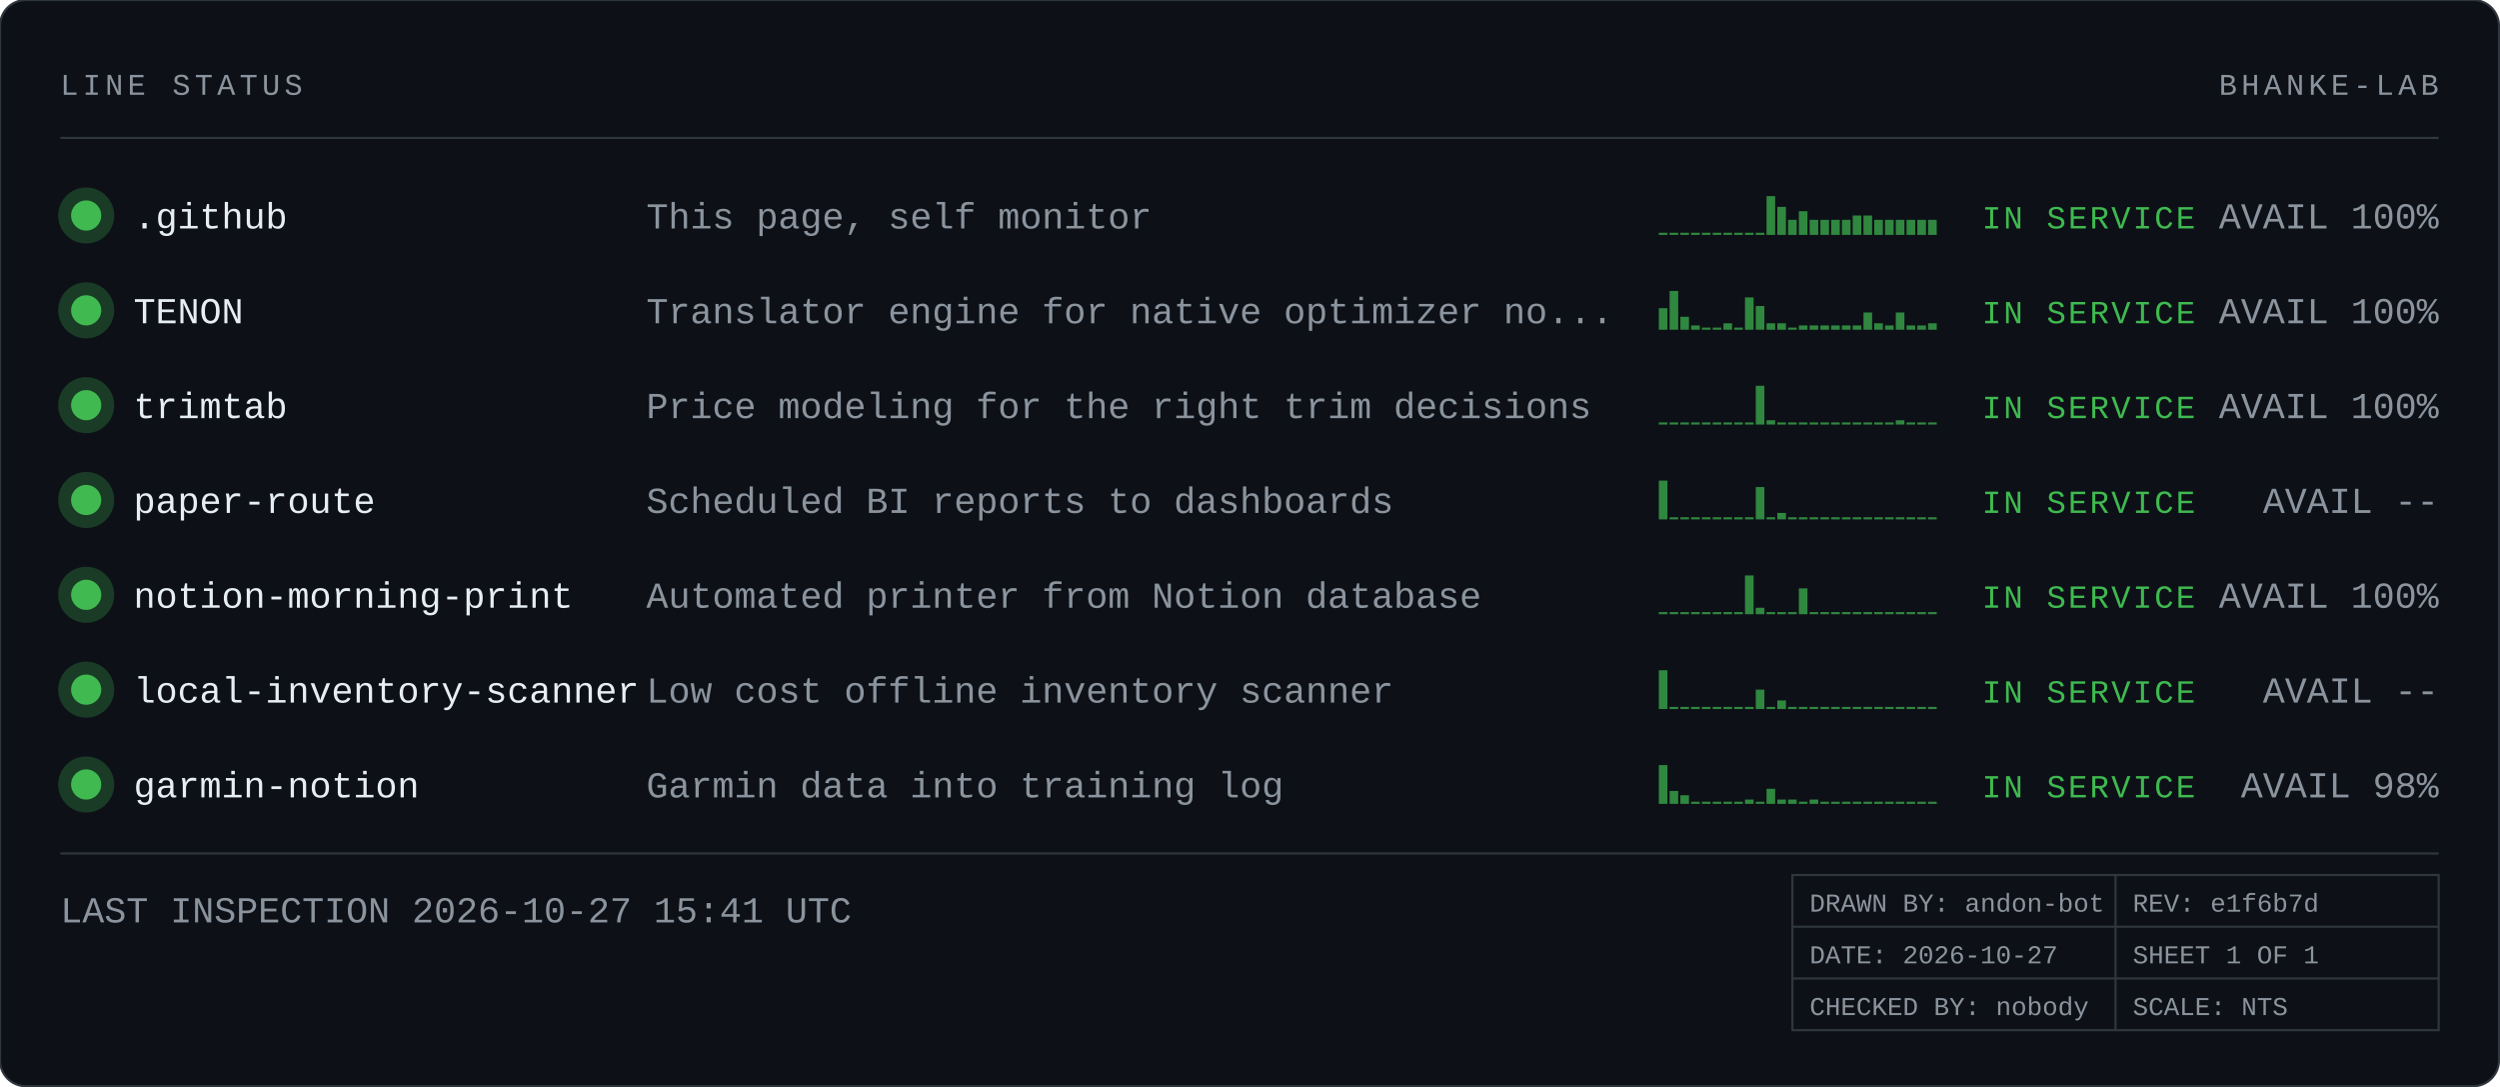
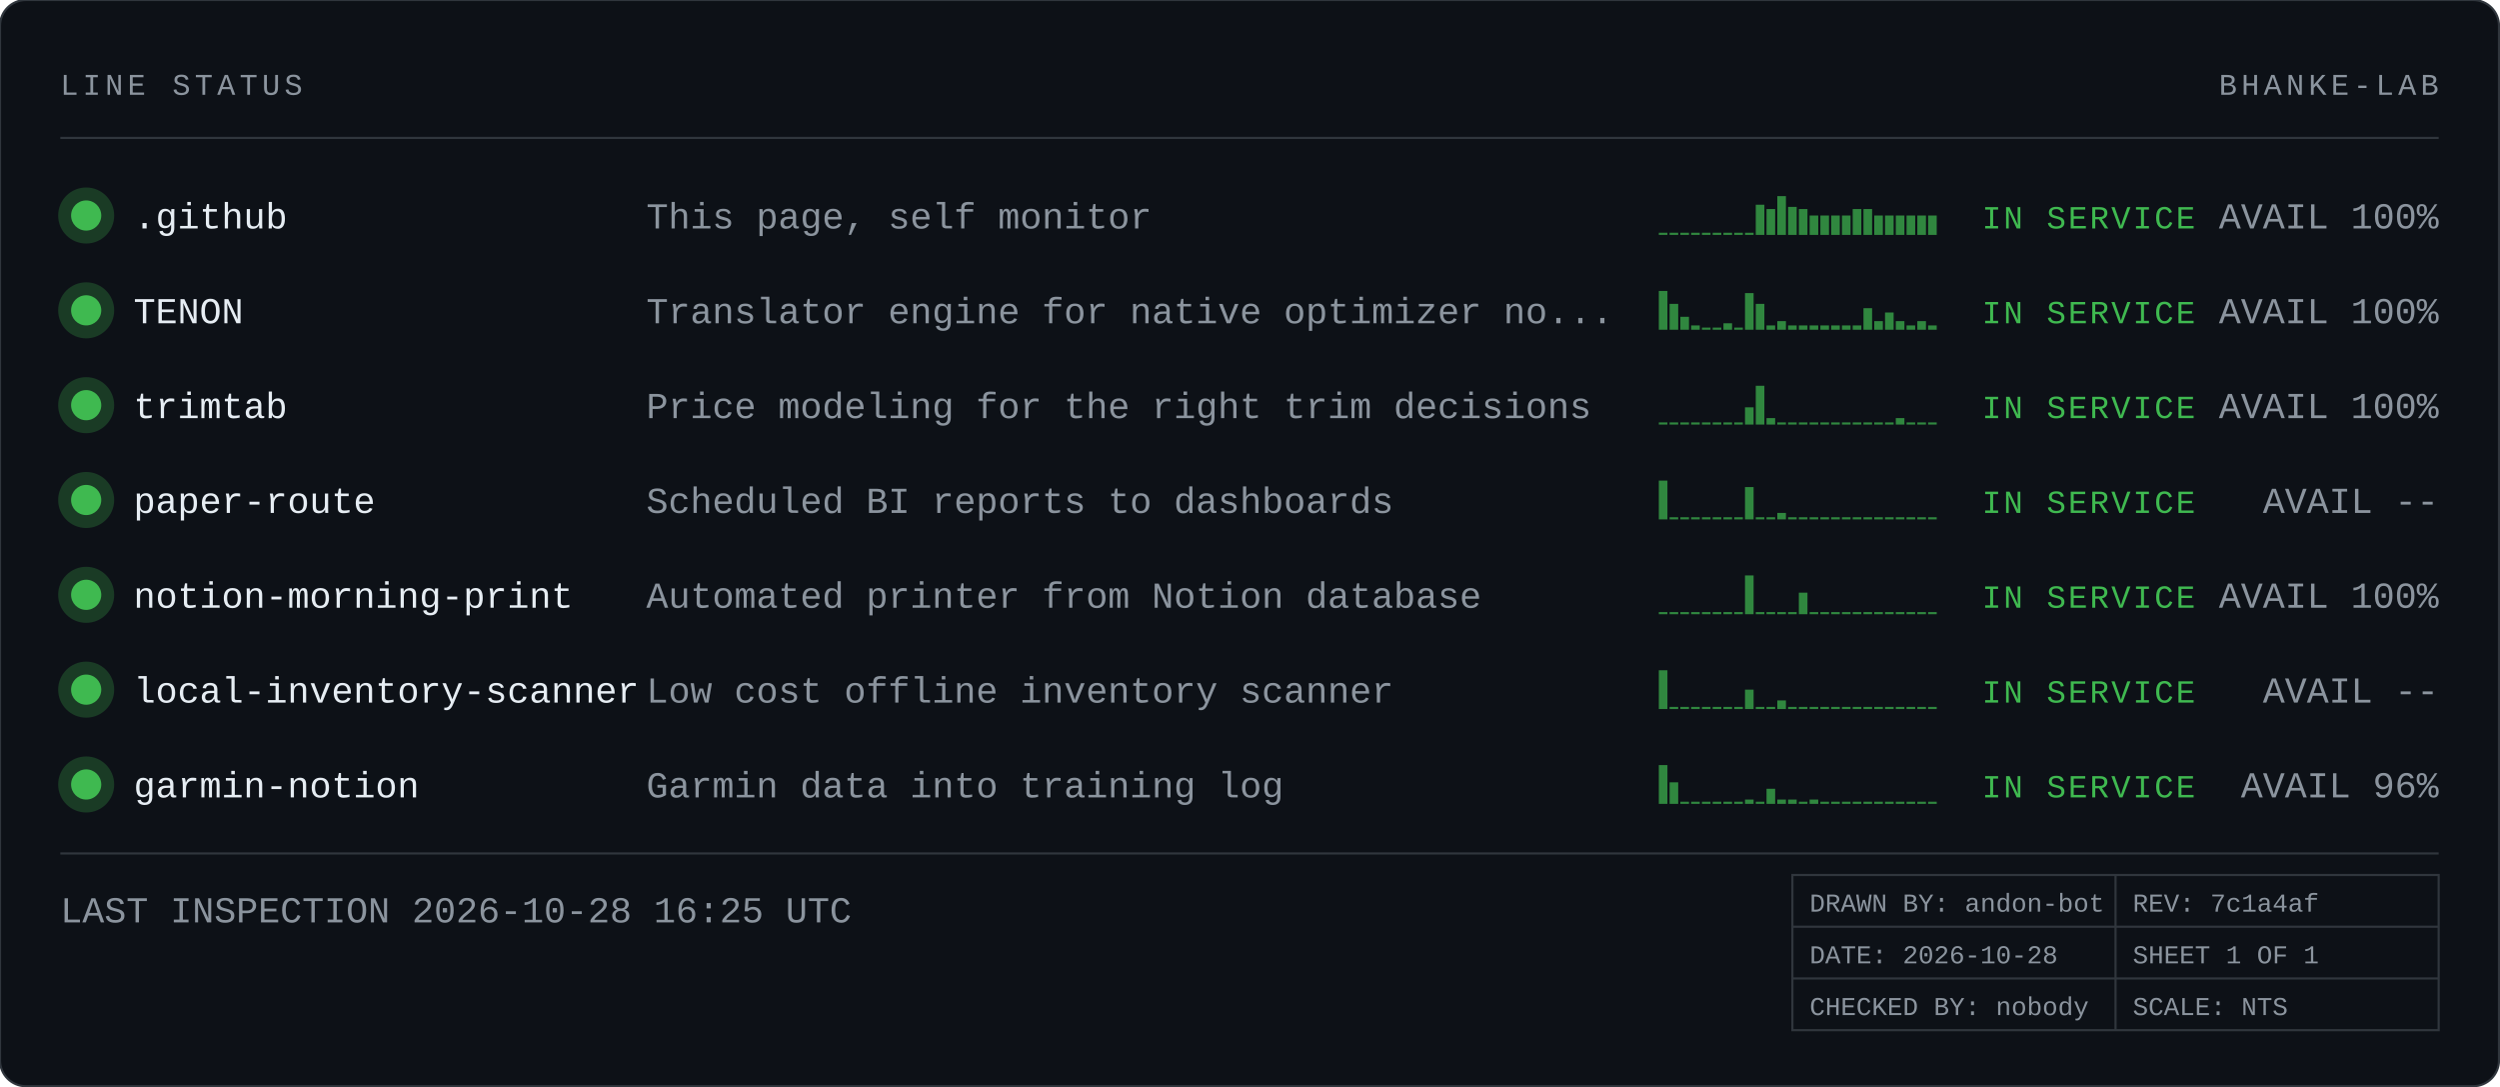
<svg xmlns="http://www.w3.org/2000/svg" width="1160" height="504" viewBox="0 0 1160 504" role="img" aria-label="Andon board">
  <style>
text { font-family: Consolas, 'Courier New', monospace; font-size: 17px; }
.hd { fill: #8b949e; font-size: 14px; letter-spacing: 2px; }
.name { fill: #e6edf3; }
.dim { fill: #8b949e; }
.st { font-size: 15px; letter-spacing: 1px; }
.tb { fill: #8b949e; font-size: 12px; }
</style>
  <rect x="0" y="0" width="1160" height="504" rx="12" fill="#0d1117" stroke="#30363d" />
  <text x="28" y="44" class="hd">LINE STATUS</text>
  <text x="1132" y="44" class="hd" text-anchor="end">BHANKE-LAB</text>
  <line x1="28" y1="64" x2="1132" y2="64" stroke="#30363d" />
  <circle cx="40" cy="100" r="13" fill="#3fb950" opacity="0.25" />
  <circle cx="40" cy="100" r="7" fill="#3fb950" />
  <text x="62" y="106" class="name">.github</text>
  <text x="300" y="106" class="dim">This page, self monitor</text>
  <rect x="770" y="108" width="4" height="1" fill="#3fb950" opacity="0.7" />
  <rect x="775" y="108" width="4" height="1" fill="#3fb950" opacity="0.7" />
  <rect x="780" y="108" width="4" height="1" fill="#3fb950" opacity="0.7" />
  <rect x="785" y="108" width="4" height="1" fill="#3fb950" opacity="0.7" />
  <rect x="790" y="108" width="4" height="1" fill="#3fb950" opacity="0.7" />
  <rect x="795" y="108" width="4" height="1" fill="#3fb950" opacity="0.7" />
  <rect x="800" y="108" width="4" height="1" fill="#3fb950" opacity="0.7" />
  <rect x="805" y="108" width="4" height="1" fill="#3fb950" opacity="0.7" />
  <rect x="810" y="108" width="4" height="1" fill="#3fb950" opacity="0.7" />
-   <rect x="815" y="108" width="4" height="1" fill="#3fb950" opacity="0.7" />
-   <rect x="820" y="91" width="4" height="18" fill="#3fb950" opacity="0.7" />
-   <rect x="825" y="96" width="4" height="13" fill="#3fb950" opacity="0.7" />
-   <rect x="830" y="102" width="4" height="7" fill="#3fb950" opacity="0.7" />
-   <rect x="835" y="98" width="4" height="11" fill="#3fb950" opacity="0.7" />
-   <rect x="840" y="102" width="4" height="7" fill="#3fb950" opacity="0.7" />
-   <rect x="845" y="102" width="4" height="7" fill="#3fb950" opacity="0.7" />
-   <rect x="850" y="102" width="4" height="7" fill="#3fb950" opacity="0.7" />
-   <rect x="855" y="102" width="4" height="7" fill="#3fb950" opacity="0.7" />
-   <rect x="860" y="100" width="4" height="9" fill="#3fb950" opacity="0.7" />
-   <rect x="865" y="100" width="4" height="9" fill="#3fb950" opacity="0.7" />
-   <rect x="870" y="102" width="4" height="7" fill="#3fb950" opacity="0.7" />
-   <rect x="875" y="102" width="4" height="7" fill="#3fb950" opacity="0.7" />
-   <rect x="880" y="102" width="4" height="7" fill="#3fb950" opacity="0.7" />
-   <rect x="885" y="102" width="4" height="7" fill="#3fb950" opacity="0.7" />
-   <rect x="890" y="102" width="4" height="7" fill="#3fb950" opacity="0.7" />
-   <rect x="895" y="102" width="4" height="7" fill="#3fb950" opacity="0.7" />
+   <rect x="815" y="95" width="4" height="14" fill="#3fb950" opacity="0.7" />
+   <rect x="820" y="97" width="4" height="12" fill="#3fb950" opacity="0.7" />
+   <rect x="825" y="91" width="4" height="18" fill="#3fb950" opacity="0.7" />
+   <rect x="830" y="96" width="4" height="13" fill="#3fb950" opacity="0.7" />
+   <rect x="835" y="97" width="4" height="12" fill="#3fb950" opacity="0.7" />
+   <rect x="840" y="100" width="4" height="9" fill="#3fb950" opacity="0.7" />
+   <rect x="845" y="100" width="4" height="9" fill="#3fb950" opacity="0.7" />
+   <rect x="850" y="100" width="4" height="9" fill="#3fb950" opacity="0.7" />
+   <rect x="855" y="100" width="4" height="9" fill="#3fb950" opacity="0.7" />
+   <rect x="860" y="97" width="4" height="12" fill="#3fb950" opacity="0.7" />
+   <rect x="865" y="97" width="4" height="12" fill="#3fb950" opacity="0.7" />
+   <rect x="870" y="100" width="4" height="9" fill="#3fb950" opacity="0.7" />
+   <rect x="875" y="100" width="4" height="9" fill="#3fb950" opacity="0.7" />
+   <rect x="880" y="100" width="4" height="9" fill="#3fb950" opacity="0.7" />
+   <rect x="885" y="100" width="4" height="9" fill="#3fb950" opacity="0.7" />
+   <rect x="890" y="100" width="4" height="9" fill="#3fb950" opacity="0.7" />
+   <rect x="895" y="100" width="4" height="9" fill="#3fb950" opacity="0.7" />
  <text x="920" y="106" class="st" fill="#3fb950">IN SERVICE</text>
  <text x="1132" y="106" class="dim" text-anchor="end">AVAIL 100%</text>
  <circle cx="40" cy="144" r="13" fill="#3fb950" opacity="0.25" />
  <circle cx="40" cy="144" r="7" fill="#3fb950" />
  <text x="62" y="150" class="name">TENON</text>
  <text x="300" y="150" class="dim">Translator engine for native optimizer no...</text>
-   <rect x="770" y="143" width="4" height="10" fill="#3fb950" opacity="0.7" />
-   <rect x="775" y="135" width="4" height="18" fill="#3fb950" opacity="0.7" />
+   <rect x="770" y="135" width="4" height="18" fill="#3fb950" opacity="0.7" />
+   <rect x="775" y="141" width="4" height="12" fill="#3fb950" opacity="0.7" />
  <rect x="780" y="147" width="4" height="6" fill="#3fb950" opacity="0.7" />
  <rect x="785" y="151" width="4" height="2" fill="#3fb950" opacity="0.7" />
  <rect x="790" y="152" width="4" height="1" fill="#3fb950" opacity="0.7" />
  <rect x="795" y="152" width="4" height="1" fill="#3fb950" opacity="0.7" />
  <rect x="800" y="150" width="4" height="3" fill="#3fb950" opacity="0.7" />
  <rect x="805" y="152" width="4" height="1" fill="#3fb950" opacity="0.7" />
-   <rect x="810" y="138" width="4" height="15" fill="#3fb950" opacity="0.7" />
-   <rect x="815" y="142" width="4" height="11" fill="#3fb950" opacity="0.7" />
-   <rect x="820" y="150" width="4" height="3" fill="#3fb950" opacity="0.7" />
-   <rect x="825" y="150" width="4" height="3" fill="#3fb950" opacity="0.7" />
-   <rect x="830" y="152" width="4" height="1" fill="#3fb950" opacity="0.7" />
+   <rect x="810" y="136" width="4" height="17" fill="#3fb950" opacity="0.7" />
+   <rect x="815" y="141" width="4" height="12" fill="#3fb950" opacity="0.7" />
+   <rect x="820" y="151" width="4" height="2" fill="#3fb950" opacity="0.7" />
+   <rect x="825" y="149" width="4" height="4" fill="#3fb950" opacity="0.7" />
+   <rect x="830" y="151" width="4" height="2" fill="#3fb950" opacity="0.7" />
  <rect x="835" y="151" width="4" height="2" fill="#3fb950" opacity="0.7" />
  <rect x="840" y="151" width="4" height="2" fill="#3fb950" opacity="0.7" />
  <rect x="845" y="151" width="4" height="2" fill="#3fb950" opacity="0.7" />
  <rect x="850" y="151" width="4" height="2" fill="#3fb950" opacity="0.7" />
  <rect x="855" y="151" width="4" height="2" fill="#3fb950" opacity="0.7" />
  <rect x="860" y="151" width="4" height="2" fill="#3fb950" opacity="0.7" />
-   <rect x="865" y="145" width="4" height="8" fill="#3fb950" opacity="0.7" />
-   <rect x="870" y="150" width="4" height="3" fill="#3fb950" opacity="0.7" />
-   <rect x="875" y="151" width="4" height="2" fill="#3fb950" opacity="0.7" />
-   <rect x="880" y="145" width="4" height="8" fill="#3fb950" opacity="0.7" />
+   <rect x="865" y="143" width="4" height="10" fill="#3fb950" opacity="0.7" />
+   <rect x="870" y="149" width="4" height="4" fill="#3fb950" opacity="0.7" />
+   <rect x="875" y="145" width="4" height="8" fill="#3fb950" opacity="0.7" />
+   <rect x="880" y="149" width="4" height="4" fill="#3fb950" opacity="0.7" />
  <rect x="885" y="151" width="4" height="2" fill="#3fb950" opacity="0.7" />
-   <rect x="890" y="151" width="4" height="2" fill="#3fb950" opacity="0.7" />
-   <rect x="895" y="150" width="4" height="3" fill="#3fb950" opacity="0.7" />
+   <rect x="890" y="149" width="4" height="4" fill="#3fb950" opacity="0.7" />
+   <rect x="895" y="151" width="4" height="2" fill="#3fb950" opacity="0.7" />
  <text x="920" y="150" class="st" fill="#3fb950">IN SERVICE</text>
  <text x="1132" y="150" class="dim" text-anchor="end">AVAIL 100%</text>
  <circle cx="40" cy="188" r="13" fill="#3fb950" opacity="0.25" />
  <circle cx="40" cy="188" r="7" fill="#3fb950" />
  <text x="62" y="194" class="name">trimtab</text>
  <text x="300" y="194" class="dim">Price modeling for the right trim decisions</text>
  <rect x="770" y="196" width="4" height="1" fill="#3fb950" opacity="0.7" />
  <rect x="775" y="196" width="4" height="1" fill="#3fb950" opacity="0.7" />
  <rect x="780" y="196" width="4" height="1" fill="#3fb950" opacity="0.7" />
  <rect x="785" y="196" width="4" height="1" fill="#3fb950" opacity="0.7" />
  <rect x="790" y="196" width="4" height="1" fill="#3fb950" opacity="0.7" />
  <rect x="795" y="196" width="4" height="1" fill="#3fb950" opacity="0.7" />
  <rect x="800" y="196" width="4" height="1" fill="#3fb950" opacity="0.7" />
  <rect x="805" y="196" width="4" height="1" fill="#3fb950" opacity="0.7" />
-   <rect x="810" y="196" width="4" height="1" fill="#3fb950" opacity="0.7" />
+   <rect x="810" y="189" width="4" height="8" fill="#3fb950" opacity="0.7" />
  <rect x="815" y="179" width="4" height="18" fill="#3fb950" opacity="0.7" />
-   <rect x="820" y="195" width="4" height="2" fill="#3fb950" opacity="0.7" />
+   <rect x="820" y="194" width="4" height="3" fill="#3fb950" opacity="0.7" />
  <rect x="825" y="196" width="4" height="1" fill="#3fb950" opacity="0.7" />
  <rect x="830" y="196" width="4" height="1" fill="#3fb950" opacity="0.7" />
  <rect x="835" y="196" width="4" height="1" fill="#3fb950" opacity="0.7" />
  <rect x="840" y="196" width="4" height="1" fill="#3fb950" opacity="0.7" />
  <rect x="845" y="196" width="4" height="1" fill="#3fb950" opacity="0.7" />
  <rect x="850" y="196" width="4" height="1" fill="#3fb950" opacity="0.7" />
  <rect x="855" y="196" width="4" height="1" fill="#3fb950" opacity="0.7" />
  <rect x="860" y="196" width="4" height="1" fill="#3fb950" opacity="0.7" />
  <rect x="865" y="196" width="4" height="1" fill="#3fb950" opacity="0.7" />
  <rect x="870" y="196" width="4" height="1" fill="#3fb950" opacity="0.7" />
  <rect x="875" y="196" width="4" height="1" fill="#3fb950" opacity="0.7" />
-   <rect x="880" y="195" width="4" height="2" fill="#3fb950" opacity="0.7" />
+   <rect x="880" y="194" width="4" height="3" fill="#3fb950" opacity="0.7" />
  <rect x="885" y="196" width="4" height="1" fill="#3fb950" opacity="0.7" />
  <rect x="890" y="196" width="4" height="1" fill="#3fb950" opacity="0.7" />
  <rect x="895" y="196" width="4" height="1" fill="#3fb950" opacity="0.7" />
  <text x="920" y="194" class="st" fill="#3fb950">IN SERVICE</text>
  <text x="1132" y="194" class="dim" text-anchor="end">AVAIL 100%</text>
  <circle cx="40" cy="232" r="13" fill="#3fb950" opacity="0.25" />
  <circle cx="40" cy="232" r="7" fill="#3fb950" />
  <text x="62" y="238" class="name">paper-route</text>
  <text x="300" y="238" class="dim">Scheduled BI reports to dashboards</text>
  <rect x="770" y="223" width="4" height="18" fill="#3fb950" opacity="0.7" />
  <rect x="775" y="240" width="4" height="1" fill="#3fb950" opacity="0.7" />
  <rect x="780" y="240" width="4" height="1" fill="#3fb950" opacity="0.7" />
  <rect x="785" y="240" width="4" height="1" fill="#3fb950" opacity="0.7" />
  <rect x="790" y="240" width="4" height="1" fill="#3fb950" opacity="0.7" />
  <rect x="795" y="240" width="4" height="1" fill="#3fb950" opacity="0.7" />
  <rect x="800" y="240" width="4" height="1" fill="#3fb950" opacity="0.7" />
  <rect x="805" y="240" width="4" height="1" fill="#3fb950" opacity="0.7" />
-   <rect x="810" y="240" width="4" height="1" fill="#3fb950" opacity="0.7" />
-   <rect x="815" y="226" width="4" height="15" fill="#3fb950" opacity="0.7" />
+   <rect x="810" y="226" width="4" height="15" fill="#3fb950" opacity="0.7" />
+   <rect x="815" y="240" width="4" height="1" fill="#3fb950" opacity="0.7" />
  <rect x="820" y="240" width="4" height="1" fill="#3fb950" opacity="0.7" />
  <rect x="825" y="238" width="4" height="3" fill="#3fb950" opacity="0.7" />
  <rect x="830" y="240" width="4" height="1" fill="#3fb950" opacity="0.7" />
  <rect x="835" y="240" width="4" height="1" fill="#3fb950" opacity="0.7" />
  <rect x="840" y="240" width="4" height="1" fill="#3fb950" opacity="0.7" />
  <rect x="845" y="240" width="4" height="1" fill="#3fb950" opacity="0.7" />
  <rect x="850" y="240" width="4" height="1" fill="#3fb950" opacity="0.7" />
  <rect x="855" y="240" width="4" height="1" fill="#3fb950" opacity="0.7" />
  <rect x="860" y="240" width="4" height="1" fill="#3fb950" opacity="0.7" />
  <rect x="865" y="240" width="4" height="1" fill="#3fb950" opacity="0.7" />
  <rect x="870" y="240" width="4" height="1" fill="#3fb950" opacity="0.7" />
  <rect x="875" y="240" width="4" height="1" fill="#3fb950" opacity="0.7" />
  <rect x="880" y="240" width="4" height="1" fill="#3fb950" opacity="0.7" />
  <rect x="885" y="240" width="4" height="1" fill="#3fb950" opacity="0.7" />
  <rect x="890" y="240" width="4" height="1" fill="#3fb950" opacity="0.7" />
  <rect x="895" y="240" width="4" height="1" fill="#3fb950" opacity="0.7" />
  <text x="920" y="238" class="st" fill="#3fb950">IN SERVICE</text>
  <text x="1132" y="238" class="dim" text-anchor="end">AVAIL --</text>
  <circle cx="40" cy="276" r="13" fill="#3fb950" opacity="0.25" />
  <circle cx="40" cy="276" r="7" fill="#3fb950" />
  <text x="62" y="282" class="name">notion-morning-print</text>
  <text x="300" y="282" class="dim">Automated printer from Notion database</text>
  <rect x="770" y="284" width="4" height="1" fill="#3fb950" opacity="0.7" />
  <rect x="775" y="284" width="4" height="1" fill="#3fb950" opacity="0.7" />
  <rect x="780" y="284" width="4" height="1" fill="#3fb950" opacity="0.7" />
  <rect x="785" y="284" width="4" height="1" fill="#3fb950" opacity="0.7" />
  <rect x="790" y="284" width="4" height="1" fill="#3fb950" opacity="0.7" />
  <rect x="795" y="284" width="4" height="1" fill="#3fb950" opacity="0.7" />
  <rect x="800" y="284" width="4" height="1" fill="#3fb950" opacity="0.7" />
  <rect x="805" y="284" width="4" height="1" fill="#3fb950" opacity="0.7" />
  <rect x="810" y="267" width="4" height="18" fill="#3fb950" opacity="0.7" />
-   <rect x="815" y="282" width="4" height="3" fill="#3fb950" opacity="0.7" />
+   <rect x="815" y="284" width="4" height="1" fill="#3fb950" opacity="0.7" />
  <rect x="820" y="284" width="4" height="1" fill="#3fb950" opacity="0.7" />
  <rect x="825" y="284" width="4" height="1" fill="#3fb950" opacity="0.7" />
  <rect x="830" y="284" width="4" height="1" fill="#3fb950" opacity="0.7" />
-   <rect x="835" y="273" width="4" height="12" fill="#3fb950" opacity="0.7" />
+   <rect x="835" y="275" width="4" height="10" fill="#3fb950" opacity="0.7" />
  <rect x="840" y="284" width="4" height="1" fill="#3fb950" opacity="0.7" />
  <rect x="845" y="284" width="4" height="1" fill="#3fb950" opacity="0.7" />
  <rect x="850" y="284" width="4" height="1" fill="#3fb950" opacity="0.7" />
  <rect x="855" y="284" width="4" height="1" fill="#3fb950" opacity="0.7" />
  <rect x="860" y="284" width="4" height="1" fill="#3fb950" opacity="0.7" />
  <rect x="865" y="284" width="4" height="1" fill="#3fb950" opacity="0.7" />
  <rect x="870" y="284" width="4" height="1" fill="#3fb950" opacity="0.7" />
  <rect x="875" y="284" width="4" height="1" fill="#3fb950" opacity="0.7" />
  <rect x="880" y="284" width="4" height="1" fill="#3fb950" opacity="0.7" />
  <rect x="885" y="284" width="4" height="1" fill="#3fb950" opacity="0.7" />
  <rect x="890" y="284" width="4" height="1" fill="#3fb950" opacity="0.7" />
  <rect x="895" y="284" width="4" height="1" fill="#3fb950" opacity="0.7" />
  <text x="920" y="282" class="st" fill="#3fb950">IN SERVICE</text>
  <text x="1132" y="282" class="dim" text-anchor="end">AVAIL 100%</text>
  <circle cx="40" cy="320" r="13" fill="#3fb950" opacity="0.25" />
  <circle cx="40" cy="320" r="7" fill="#3fb950" />
  <text x="62" y="326" class="name">local-inventory-scanner</text>
  <text x="300" y="326" class="dim">Low cost offline inventory scanner</text>
  <rect x="770" y="311" width="4" height="18" fill="#3fb950" opacity="0.7" />
  <rect x="775" y="328" width="4" height="1" fill="#3fb950" opacity="0.7" />
  <rect x="780" y="328" width="4" height="1" fill="#3fb950" opacity="0.7" />
  <rect x="785" y="328" width="4" height="1" fill="#3fb950" opacity="0.7" />
  <rect x="790" y="328" width="4" height="1" fill="#3fb950" opacity="0.7" />
  <rect x="795" y="328" width="4" height="1" fill="#3fb950" opacity="0.7" />
  <rect x="800" y="328" width="4" height="1" fill="#3fb950" opacity="0.7" />
  <rect x="805" y="328" width="4" height="1" fill="#3fb950" opacity="0.7" />
-   <rect x="810" y="328" width="4" height="1" fill="#3fb950" opacity="0.7" />
-   <rect x="815" y="320" width="4" height="9" fill="#3fb950" opacity="0.7" />
+   <rect x="810" y="320" width="4" height="9" fill="#3fb950" opacity="0.7" />
+   <rect x="815" y="328" width="4" height="1" fill="#3fb950" opacity="0.7" />
  <rect x="820" y="328" width="4" height="1" fill="#3fb950" opacity="0.7" />
  <rect x="825" y="325" width="4" height="4" fill="#3fb950" opacity="0.7" />
  <rect x="830" y="328" width="4" height="1" fill="#3fb950" opacity="0.7" />
  <rect x="835" y="328" width="4" height="1" fill="#3fb950" opacity="0.7" />
  <rect x="840" y="328" width="4" height="1" fill="#3fb950" opacity="0.7" />
  <rect x="845" y="328" width="4" height="1" fill="#3fb950" opacity="0.7" />
  <rect x="850" y="328" width="4" height="1" fill="#3fb950" opacity="0.7" />
  <rect x="855" y="328" width="4" height="1" fill="#3fb950" opacity="0.7" />
  <rect x="860" y="328" width="4" height="1" fill="#3fb950" opacity="0.7" />
  <rect x="865" y="328" width="4" height="1" fill="#3fb950" opacity="0.7" />
  <rect x="870" y="328" width="4" height="1" fill="#3fb950" opacity="0.7" />
  <rect x="875" y="328" width="4" height="1" fill="#3fb950" opacity="0.7" />
  <rect x="880" y="328" width="4" height="1" fill="#3fb950" opacity="0.7" />
  <rect x="885" y="328" width="4" height="1" fill="#3fb950" opacity="0.7" />
  <rect x="890" y="328" width="4" height="1" fill="#3fb950" opacity="0.7" />
  <rect x="895" y="328" width="4" height="1" fill="#3fb950" opacity="0.7" />
  <text x="920" y="326" class="st" fill="#3fb950">IN SERVICE</text>
  <text x="1132" y="326" class="dim" text-anchor="end">AVAIL --</text>
  <circle cx="40" cy="364" r="13" fill="#3fb950" opacity="0.25" />
  <circle cx="40" cy="364" r="7" fill="#3fb950" />
  <text x="62" y="370" class="name">garmin-notion</text>
  <text x="300" y="370" class="dim">Garmin data into training log</text>
  <rect x="770" y="355" width="4" height="18" fill="#3fb950" opacity="0.7" />
-   <rect x="775" y="367" width="4" height="6" fill="#3fb950" opacity="0.7" />
-   <rect x="780" y="369" width="4" height="4" fill="#3fb950" opacity="0.7" />
+   <rect x="775" y="363" width="4" height="10" fill="#3fb950" opacity="0.7" />
+   <rect x="780" y="372" width="4" height="1" fill="#3fb950" opacity="0.7" />
  <rect x="785" y="372" width="4" height="1" fill="#3fb950" opacity="0.7" />
  <rect x="790" y="372" width="4" height="1" fill="#3fb950" opacity="0.7" />
  <rect x="795" y="372" width="4" height="1" fill="#3fb950" opacity="0.7" />
  <rect x="800" y="372" width="4" height="1" fill="#3fb950" opacity="0.7" />
  <rect x="805" y="372" width="4" height="1" fill="#3fb950" opacity="0.7" />
  <rect x="810" y="371" width="4" height="2" fill="#3fb950" opacity="0.7" />
  <rect x="815" y="372" width="4" height="1" fill="#3fb950" opacity="0.7" />
  <rect x="820" y="366" width="4" height="7" fill="#3fb950" opacity="0.7" />
  <rect x="825" y="371" width="4" height="2" fill="#3fb950" opacity="0.7" />
  <rect x="830" y="371" width="4" height="2" fill="#3fb950" opacity="0.7" />
  <rect x="835" y="372" width="4" height="1" fill="#3fb950" opacity="0.7" />
  <rect x="840" y="371" width="4" height="2" fill="#3fb950" opacity="0.7" />
  <rect x="845" y="372" width="4" height="1" fill="#3fb950" opacity="0.7" />
  <rect x="850" y="372" width="4" height="1" fill="#3fb950" opacity="0.7" />
  <rect x="855" y="372" width="4" height="1" fill="#3fb950" opacity="0.7" />
  <rect x="860" y="372" width="4" height="1" fill="#3fb950" opacity="0.7" />
  <rect x="865" y="372" width="4" height="1" fill="#3fb950" opacity="0.7" />
  <rect x="870" y="372" width="4" height="1" fill="#3fb950" opacity="0.7" />
  <rect x="875" y="372" width="4" height="1" fill="#3fb950" opacity="0.7" />
  <rect x="880" y="372" width="4" height="1" fill="#3fb950" opacity="0.7" />
  <rect x="885" y="372" width="4" height="1" fill="#3fb950" opacity="0.7" />
  <rect x="890" y="372" width="4" height="1" fill="#3fb950" opacity="0.7" />
  <rect x="895" y="372" width="4" height="1" fill="#3fb950" opacity="0.7" />
  <text x="920" y="370" class="st" fill="#3fb950">IN SERVICE</text>
-   <text x="1132" y="370" class="dim" text-anchor="end">AVAIL 98%</text>
+   <text x="1132" y="370" class="dim" text-anchor="end">AVAIL 96%</text>
  <line x1="28" y1="396" x2="1132" y2="396" stroke="#30363d" />
-   <text x="28" y="428" class="dim">LAST INSPECTION 2026-10-27 15:41 UTC</text>
+   <text x="28" y="428" class="dim">LAST INSPECTION 2026-10-28 16:25 UTC</text>
  <rect x="832" y="406" width="300" height="72" fill="none" stroke="#30363d" />
  <line x1="832" y1="430" x2="1132" y2="430" stroke="#30363d" />
  <line x1="832" y1="454" x2="1132" y2="454" stroke="#30363d" />
  <line x1="982" y1="406" x2="982" y2="478" stroke="#30363d" />
  <text x="840" y="423" class="tb">DRAWN BY: andon-bot</text>
-   <text x="990" y="423" class="tb">REV: e1f6b7d</text>
-   <text x="840" y="447" class="tb">DATE: 2026-10-27</text>
+   <text x="990" y="423" class="tb">REV: 7c1a4af</text>
+   <text x="840" y="447" class="tb">DATE: 2026-10-28</text>
  <text x="990" y="447" class="tb">SHEET 1 OF 1</text>
  <text x="840" y="471" class="tb">CHECKED BY: nobody</text>
  <text x="990" y="471" class="tb">SCALE: NTS</text>
</svg>
